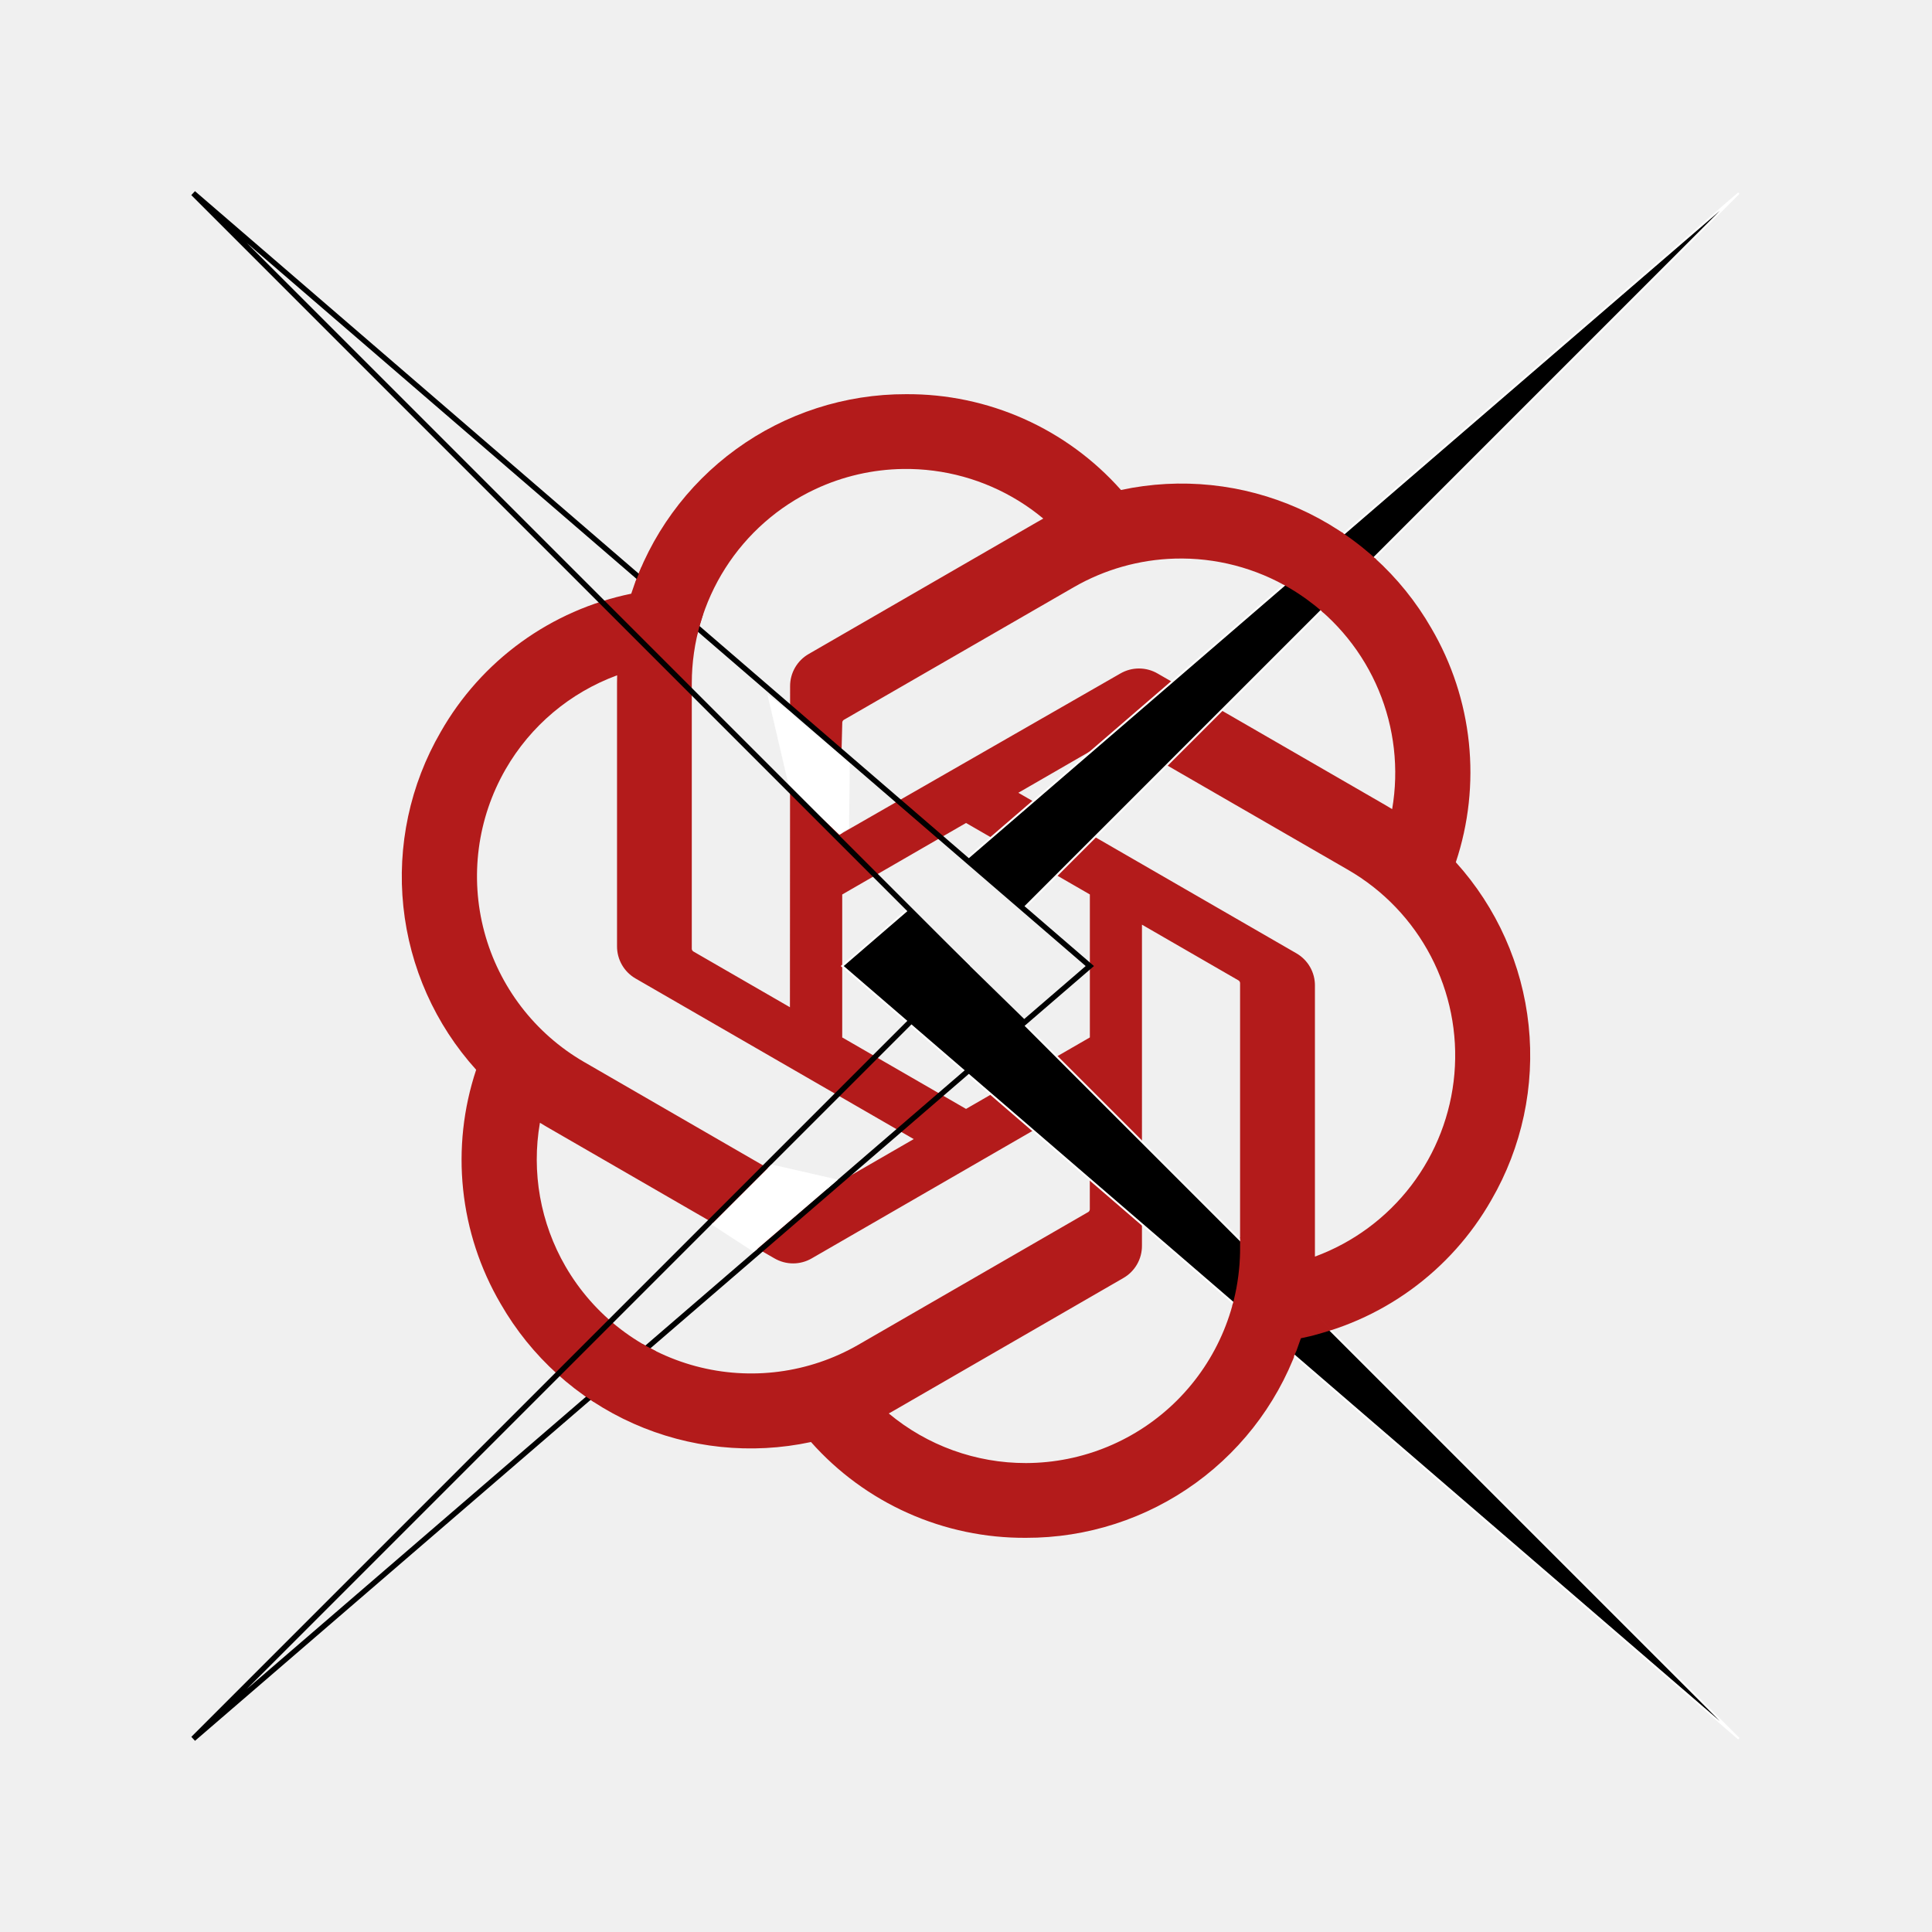
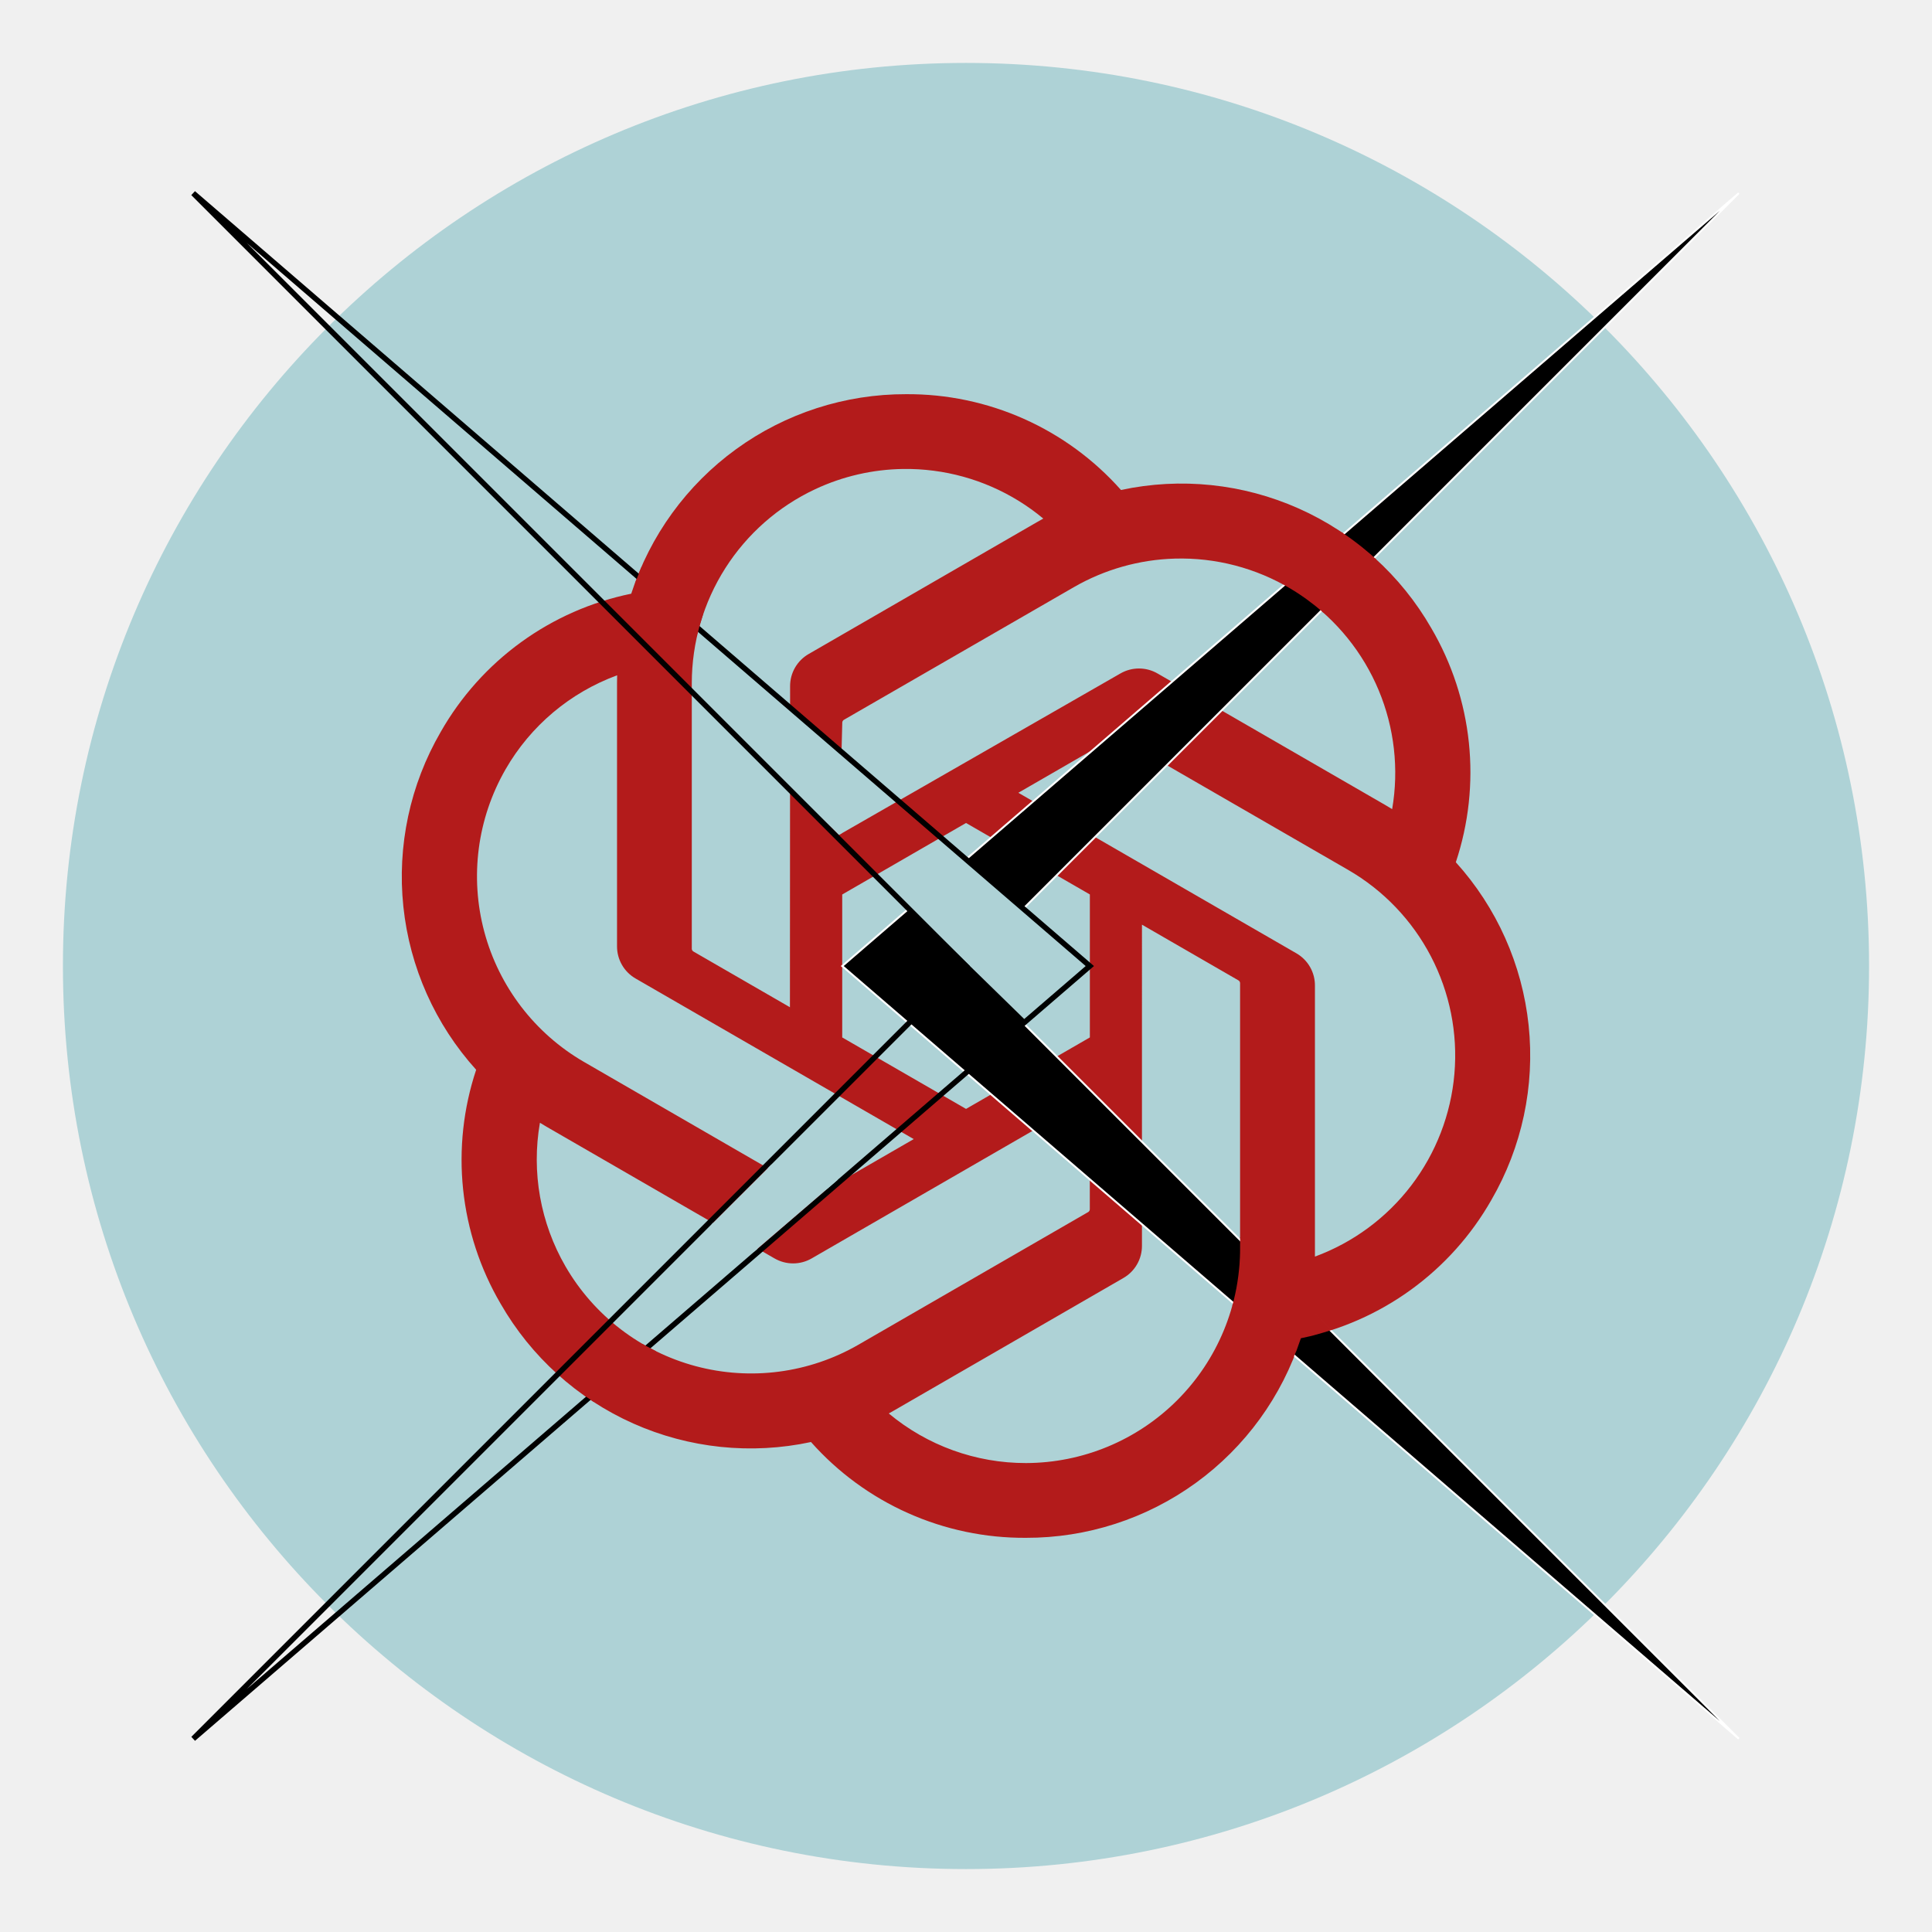
<svg xmlns="http://www.w3.org/2000/svg" version="1.1" id="svg18" width="1000" height="1000" viewBox="0 0 1000 1000">
  <defs id="defs22">
    <clipPath clipPathUnits="userSpaceOnUse" id="clipPath34">
      <path d="M 0,500 H 500 V 0 H 0 Z" id="path32" />
    </clipPath>
  </defs>
  <g id="g26" transform="matrix(1.333333,0,0,-1.333333,0,666.6667)">
    <g id="g28" transform="translate(125.0001,-124.9998)" style="stroke:none;stroke-opacity:1">
+       <circle style="opacity:1;fill:#aed2d6;fill-opacity:1;stroke:none;stroke-opacity:1" id="path3147" cx="500" cy="500" r="467.43" transform="matrix(0.75,0,0,-0.75,-125.0001,624.9998)" />
      <g id="g30" clip-path="url(#clipPath34)" style="stroke:none;stroke-opacity:1">
        <g id="g36" transform="translate(201.9468,277.7578)" style="stroke:none;stroke-opacity:1">
          <path id="path38" style="fill:#b31b1b;fill-opacity:1;fill-rule:nonzero;stroke:none;stroke-opacity:1" d="m 24.805,194.221 c -23.696,0.057 -46.8,-7.412 -65.978,-21.331 -19.178,-13.92 -33.44,-33.57 -40.73,-56.118 -15.437,-3.16 -30.02,-9.582 -42.775,-18.835 -12.755,-9.252 -23.386,-21.122 -31.182,-34.816 -11.897,-20.501 -16.974,-44.249 -14.502,-67.824 2.473,-23.573 12.368,-45.751 28.261,-63.337 -4.976,-14.945 -6.703,-30.78 -5.064,-46.447 1.64,-15.666 6.607,-30.802 14.569,-44.394 11.804,-20.557 29.832,-36.831 51.486,-46.477 21.652,-9.647 45.811,-12.164 68.988,-7.192 10.454,-11.781 23.305,-21.192 37.69,-27.606 14.387,-6.413 29.976,-9.681 45.727,-9.582 23.708,-0.062 46.825,7.411 66.009,21.34 19.187,13.927 33.451,33.591 40.736,56.153 15.436,3.16 30.02,9.581 42.775,18.835 12.754,9.252 23.385,21.122 31.181,34.816 11.882,20.499 16.95,44.243 14.47,67.808 -2.478,23.564 -12.376,45.731 -28.264,63.309 4.976,14.946 6.704,30.781 5.064,46.447 -1.64,15.667 -6.606,30.803 -14.568,44.394 -11.803,20.557 -29.832,36.834 -51.486,46.479 -21.653,9.646 -45.811,12.163 -68.99,7.189 -10.454,11.781 -23.303,21.194 -37.689,27.608 -14.387,6.413 -29.977,9.679 -45.728,9.58 z m -1.131,-29.032 c 3.922,0.054 7.856,-0.17 11.776,-0.675 15.678,-2.021 30.457,-8.466 42.604,-18.58 -0.674,-0.368 -1.846,-1.014 -2.626,-1.487 L -12.969,93.388 c -2.219,-1.262 -4.061,-3.09 -5.339,-5.3 -1.276,-2.208 -1.94,-4.719 -1.925,-7.269 l -0.062,-124.581 -37.373,21.574 c -0.196,0.098 -0.366,0.242 -0.492,0.42 -0.127,0.179 -0.208,0.387 -0.234,0.604 V 82.044 c 0.01,15.807 4.522,31.285 13.009,44.621 8.488,13.336 20.597,23.978 34.913,30.681 10.737,5.028 22.381,7.683 34.146,7.844 z M 129.134,130.394 c 1.966,0.055 3.937,0.042 5.911,-0.043 15.789,-0.679 31.058,-5.839 44.021,-14.877 12.963,-9.038 23.084,-21.581 29.18,-36.161 6.095,-14.58 7.914,-30.594 5.24,-46.169 -0.655,0.403 -1.802,1.095 -2.625,1.567 l -88.399,51.06 c -2.203,1.286 -4.709,1.964 -7.26,1.964 -2.551,0 -5.057,-0.678 -7.26,-1.964 L -1.072,23.233 0.018,66.604 c -0.012,0.221 0.03,0.44 0.123,0.64 0.093,0.199 0.235,0.375 0.412,0.507 L 89.912,119.302 c 11.978,6.907 25.461,10.704 39.221,11.092 z M -87.375,85.091 c 0,-0.762 -0.042,-2.111 -0.042,-3.047 v -102.12 c -0.016,-2.551 0.649,-5.06 1.925,-7.27 1.275,-2.209 3.115,-4.038 5.331,-5.3 L 27.762,-94.953 -9.602,-116.528 c -0.184,-0.122 -0.395,-0.195 -0.614,-0.214 -0.22,-0.021 -0.443,0.014 -0.646,0.1 l -89.369,51.639 c -19.081,11.05 -33.001,29.216 -38.708,50.514 -5.708,21.297 -2.738,43.989 8.259,63.1 9.706,16.867 25.036,29.779 43.305,36.48 z M -20.24,72.995 -0.275,55.096 -1.073,23.23 -20.25,40.951 Z M 106.352,61.271 c 0.221,0.02 0.441,-0.015 0.645,-0.101 L 196.366,9.575 c 13.692,-7.909 24.847,-19.554 32.161,-33.574 7.311,-14.019 10.478,-29.829 9.13,-45.584 -1.349,-15.754 -7.16,-30.798 -16.748,-43.37 -9.59,-12.572 -22.563,-22.151 -37.4,-27.617 v 3.054 102.122 c 0.021,2.546 -0.636,5.052 -1.904,7.261 -1.268,2.209 -3.098,4.041 -5.307,5.309 L 68.373,39.49 105.737,61.055 c 0.183,0.121 0.395,0.195 0.615,0.215 z M 48.068,27.763 96.134,0.018 V -55.489 L 48.068,-83.235 3.7379868e-4,-55.489 V -6.7946232e-4 Z M 116.362,-11.711 153.725,-33.285 c 0.195,-0.098 0.364,-0.241 0.492,-0.42 0.127,-0.179 0.205,-0.387 0.234,-0.604 V -137.516 c -0.029,-22.044 -8.792,-43.177 -24.371,-58.771 -15.581,-15.596 -36.706,-24.38 -58.749,-24.428 -19.462,-0.028 -38.314,6.788 -53.259,19.255 0.674,0.367 1.856,1.016 2.626,1.487 l 88.397,51.062 c 2.219,1.263 4.062,3.093 5.338,5.304 1.277,2.211 1.941,4.721 1.926,7.273 z M 96.118,-78.928 v -43.148 c 0.012,-0.22 -0.03,-0.441 -0.123,-0.64 -0.093,-0.2 -0.234,-0.375 -0.41,-0.507 L 6.224,-174.817 c -19.114,-11.009 -41.816,-13.986 -63.122,-8.278 -21.306,5.708 -39.478,19.637 -50.528,38.726 -9.748,16.844 -13.261,36.578 -9.924,55.752 0.657,-0.394 1.802,-1.094 2.625,-1.567 l 88.397,-51.059 c 2.203,-1.288 4.709,-1.967 7.261,-1.967 2.551,0 5.057,0.679 7.26,1.967 z" />
        </g>
      </g>
    </g>
    <circle id="path2422" style="fill:#000000;stroke:#000000;stroke-width:0.75" cx="299.862" cy="-229.712" r="3.7292361e-06" transform="scale(1,-1)" />
-     <path style="fill:#ffffff;fill-opacity:1;stroke:#ffffff;stroke-width:0.075;stroke-dasharray:none;stroke-opacity:1" d="m 297.971,230.325 7.491,-5.817 0.904,-0.371 1.252,-1.077 2.261,-2.554 2.543,-1.985 0.696,-0.65 12.059,-9.931 1.605,-1.384 2.128,-2.035 0.925,-0.655 -0.254,-25.362 -2.025,-1.067 -0.862,-0.935 -0.82,-0.466 -0.219,0.218 c -6.151,5.993 -11.915,11.623 -18.066,17.703 -0.446,0.441 -1.007,1.01 -1.452,1.453 z" id="path2424" />
+     <path style="fill:#aed2d6;fill-opacity:1;stroke:none;stroke-width:0.075;stroke-dasharray:none;stroke-opacity:1" d="m 297.971,230.325 7.491,-5.817 0.904,-0.371 1.252,-1.077 2.261,-2.554 2.543,-1.985 0.696,-0.65 12.059,-9.931 1.605,-1.384 2.128,-2.035 0.925,-0.655 -0.254,-25.362 -2.025,-1.067 -0.862,-0.935 -1.056,-0.643 -0.219,0.216 c -6.151,5.993 -11.679,11.802 -17.829,17.882 -0.446,0.441 -1.007,1.01 -1.452,1.453 z" id="path2424" />
  </g>
  <g id="layer1" style="display:inline">
    <path id="path855" style="fill:#000000;stroke:#ffffff;stroke-opacity:1" d="m 899.998,99.996 -399.955,344.771 0.396,0.316 29.258,25.215 z m -429.932,370.611 -34.115,29.408 464.057,399.926 -398.344,-398.344 -0.934,0.914 z" />
    <path style="fill:#000000;fill-opacity:1;stroke:#000000;stroke-width:1px;stroke-linecap:butt;stroke-linejoin:miter;stroke-opacity:1" d="m 478.879,478.097 51.627,50.408 -4.366,4.774 -53.279,-50.98 z" id="path2971" />
  </g>
  <g id="layer2">
    <path style="fill:none;fill-opacity:1;stroke:#000000;stroke-width:2.8;stroke-dasharray:none;stroke-opacity:1" d="M 564.095,500.023 100.003,100 500.003,500 100.024,899.979 Z" id="path858" />
  </g>
  <path style="fill:#b31b1b;fill-opacity:1;stroke:none;stroke-width:1px;stroke-linecap:butt;stroke-linejoin:miter;stroke-opacity:1" d="m 302.326,722.238 4.981,3.348 32.271,-26.163 -7.168,-3.85 z" id="path825" />
  <path style="display:inline;fill:#b31b1b;fill-opacity:1;stroke:none;stroke-width:1px;stroke-linecap:butt;stroke-linejoin:miter;stroke-opacity:1" d="m 665.043,303.004 1.91,1.085 3.032,1.824 2.635,1.703 3.395,2.336 4.771,3.629 1.211,0.997 2.922,2.492 27.367,-27.6 -0.94,-0.836 -1.929,-1.743 -4.453,-3.704 -2.571,-2.007 -2.81,-2.109 -4.024,-2.85 -1.234,-0.832 -30.607,26.893 z" id="path2868" />
  <path style="fill:#b31b1b;fill-opacity:1;stroke:none;stroke-width:0.4;stroke-dasharray:none;stroke-opacity:1" d="m 328.834,301.47 3.264,-8.159 31.795,24.688 -1.632,5.317 -1.158,4.58 -4.159,2.579 z" id="path3388" />
-   <path style="fill:#ffffff;fill-opacity:1;stroke:none;stroke-width:1px;stroke-linecap:butt;stroke-linejoin:miter;stroke-opacity:1" d="m 399.349,602.733 -31.086,31.032 21.861,14.245 43.582,-37.406 z" id="path2967" />
+   <path style="fill:#aed2d6;fill-opacity:1;stroke:none;stroke-width:1px;stroke-linecap:butt;stroke-linejoin:miter;stroke-opacity:1" d="m 399.349,602.733 -31.086,31.032 21.861,14.245 43.582,-37.406 z" id="path2967" />
  <path style="opacity:1;fill:#b31b1b;fill-opacity:1;stroke:none;stroke-width:1px;stroke-linecap:butt;stroke-linejoin:miter;stroke-opacity:1" d="m 641.884,640.361 47.564,47.99 c -2.806,0.917 -6.424,1.975 -9.514,2.82 -2.48,0.679 -4.713,1.04 -6.593,1.508 l -0.507,1.419 -1.738,4.908 -1.591,3.574 -31.656,-26.776 0.843,-3.228 0.651,-2.832 0.575,-2.815 0.548,-3.158 0.497,-3.433 0.395,-3.558 0.21,-2.348 0.195,-3.373 0.081,-2.388 0.022,-1.478 z" id="path2969" />
</svg>
